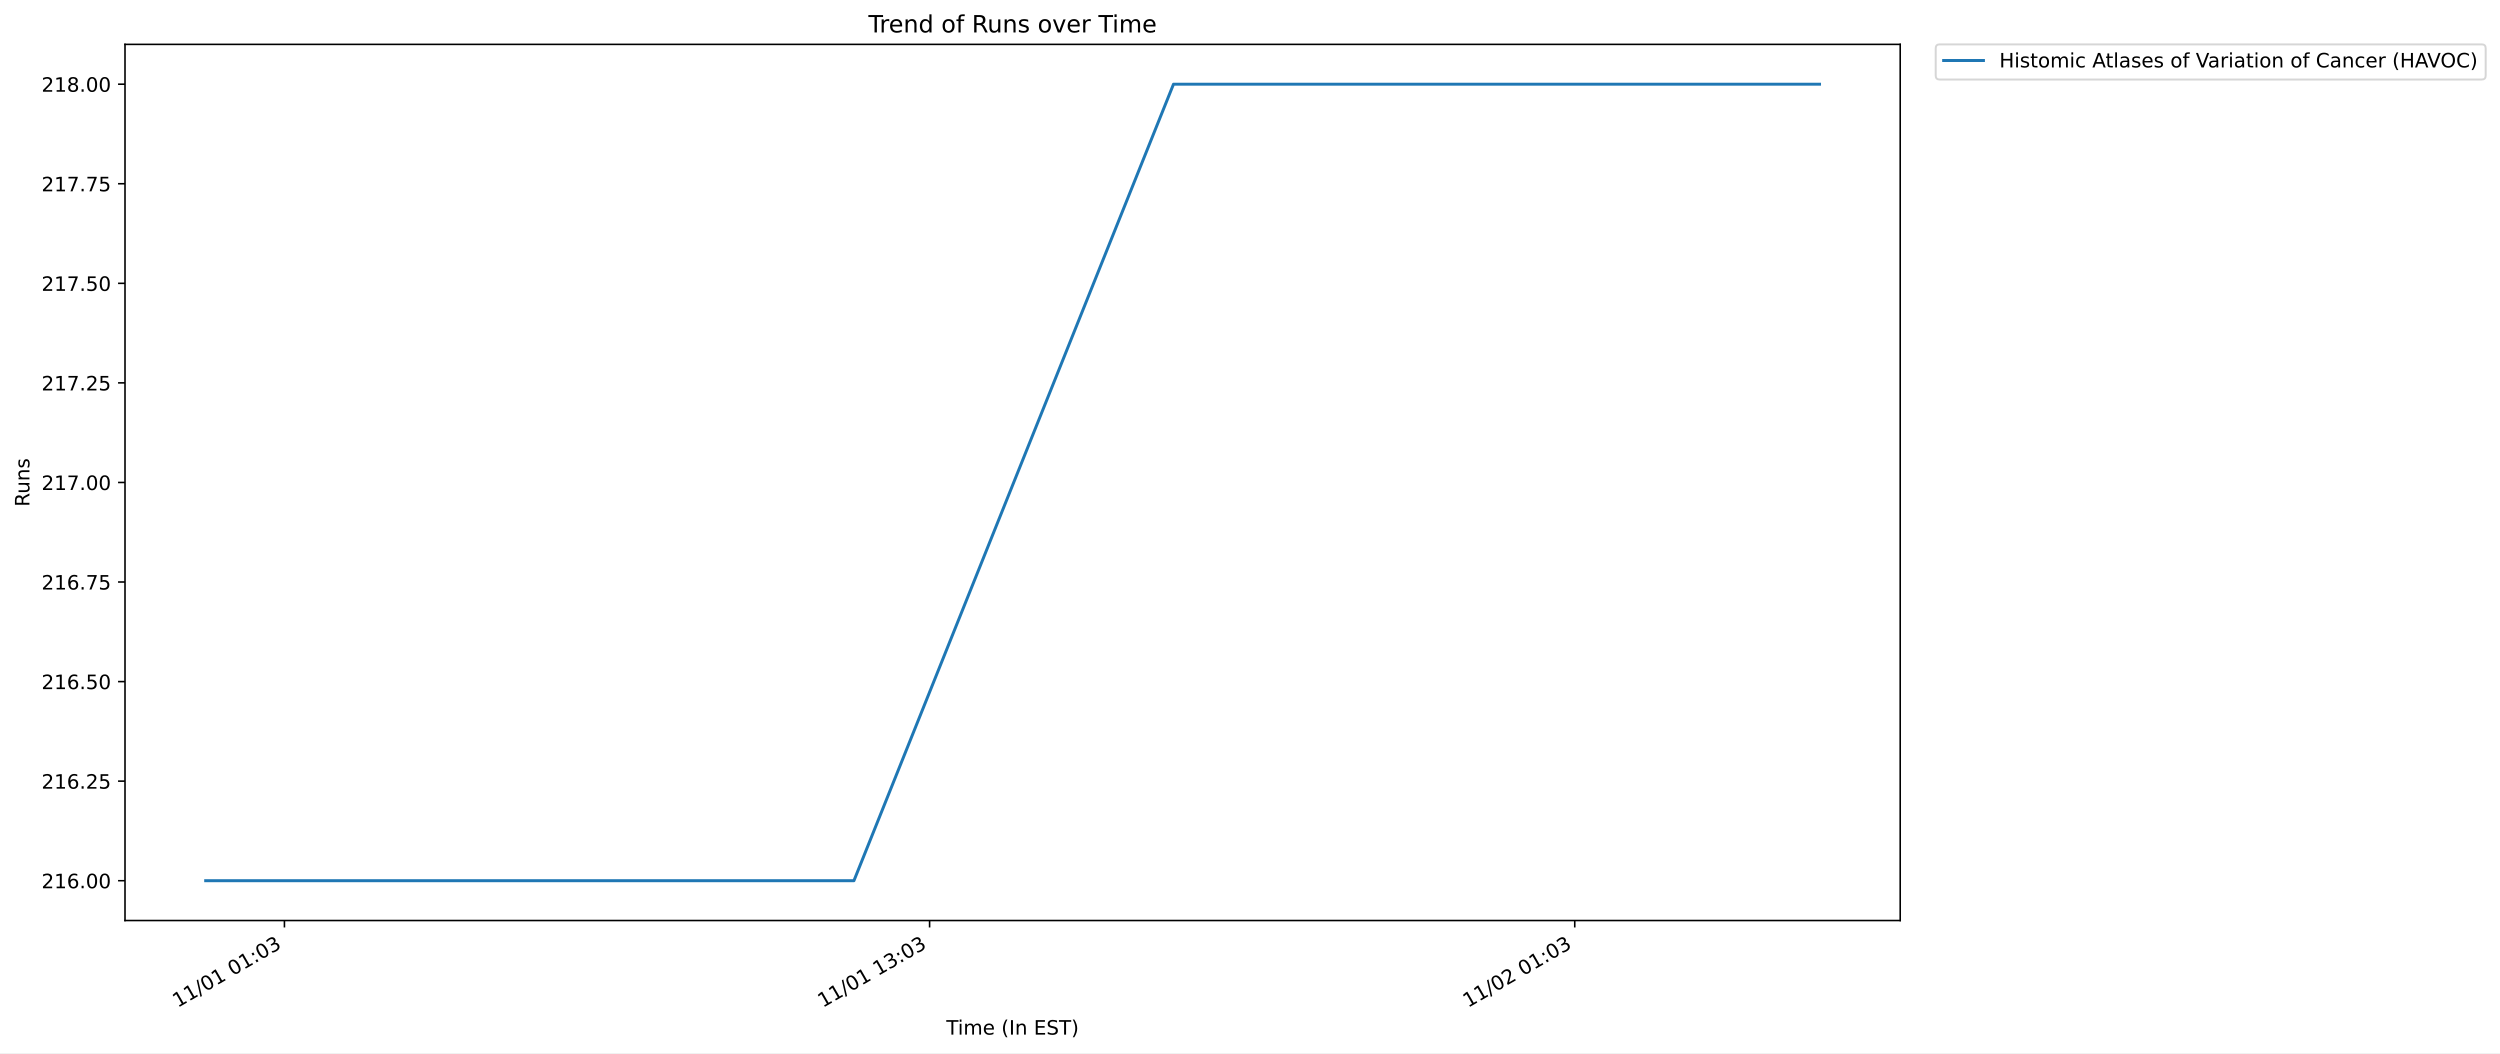
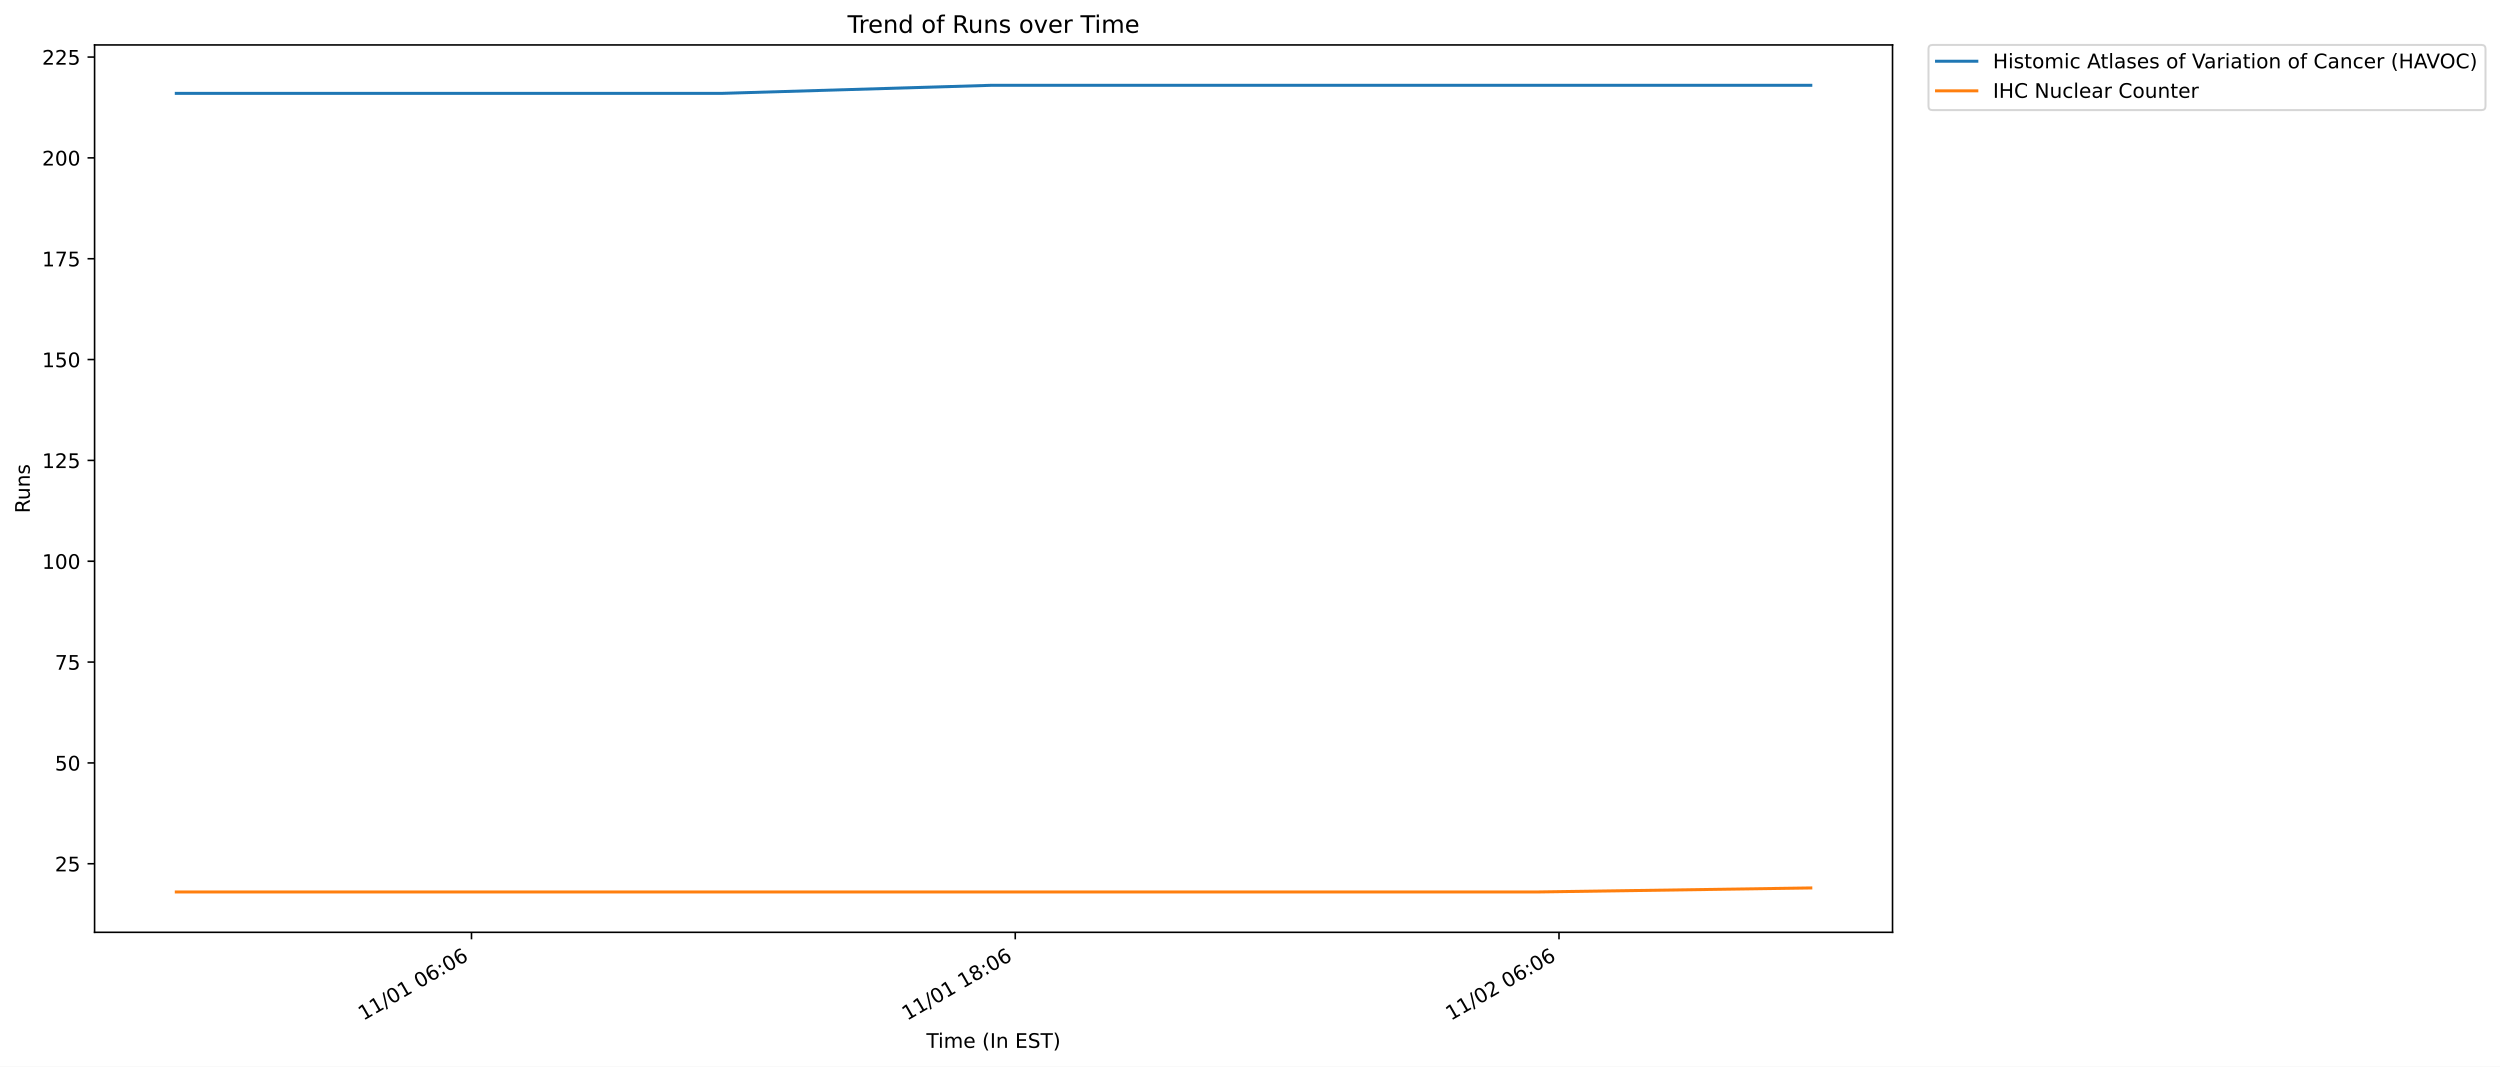
- <svg xmlns="http://www.w3.org/2000/svg" xmlns:xlink="http://www.w3.org/1999/xlink" width="1257.323pt" height="529.626pt" viewBox="0 0 1257.323 529.626" version="1.1">
+ <svg xmlns="http://www.w3.org/2000/svg" xmlns:xlink="http://www.w3.org/1999/xlink" width="1241.42pt" height="529.626pt" viewBox="0 0 1241.42 529.626" version="1.1">
  <defs>
    <style type="text/css">*{stroke-linejoin: round; stroke-linecap: butt}</style>
  </defs>
  <g id="figure_1">
    <g id="patch_1">
-       <path d="M 0 529.626  L 1257.323 529.626  L 1257.323 0  L 0 0  z " style="fill: #ffffff" />
+       <path d="M 0 529.626  L 1241.42 529.626  L 1241.42 0  L 0 0  z " style="fill: #ffffff" />
    </g>
    <g id="axes_1">
      <g id="patch_2">
-         <path d="M 62.869 462.958  L 955.669 462.958  L 955.669 22.318  L 62.869 22.318  z " style="fill: #ffffff" />
+         <path d="M 46.966 462.958  L 939.766 462.958  L 939.766 22.318  L 46.966 22.318  z " style="fill: #ffffff" />
      </g>
      <g id="matplotlib.axis_1">
        <g id="xtick_1">
          <g id="line2d_1">
            <defs>
-               <path id="mad53c67634" d="M 0 0  L 0 3.5  " style="stroke: #000000; stroke-width: 0.8" />
-             </defs>
-             <g>
-               <use xlink:href="#mad53c67634" x="143.05" y="462.958" style="stroke: #000000; stroke-width: 0.8" />
+               <path id="md9286d0a69" d="M 0 0  L 0 3.5  " style="stroke: #000000; stroke-width: 0.8" />
+             </defs>
+             <g>
+               <use xlink:href="#md9286d0a69" x="234.13" y="462.958" style="stroke: #000000; stroke-width: 0.8" />
            </g>
          </g>
          <g id="text_1">
-             <g transform="translate(89.34223 506.9464) rotate(-30) scale(0.1 -0.1)">
+             <g transform="translate(180.4222 506.9464) rotate(-30) scale(0.1 -0.1)">
              <defs>
                <path id="DejaVuSans-31" d="M 794 531  L 1825 531  L 1825 4091  L 703 3866  L 703 4441  L 1819 4666  L 2450 4666  L 2450 531  L 3481 531  L 3481 0  L 794 0  L 794 531  z " transform="scale(0.015625)" />
                <path id="DejaVuSans-2f" d="M 1625 4666  L 2156 4666  L 531 -594  L 0 -594  L 1625 4666  z " transform="scale(0.015625)" />
                <path id="DejaVuSans-30" d="M 2034 4250  Q 1547 4250 1301 3770  Q 1056 3291 1056 2328  Q 1056 1369 1301 889  Q 1547 409 2034 409  Q 2525 409 2770 889  Q 3016 1369 3016 2328  Q 3016 3291 2770 3770  Q 2525 4250 2034 4250  z M 2034 4750  Q 2819 4750 3233 4129  Q 3647 3509 3647 2328  Q 3647 1150 3233 529  Q 2819 -91 2034 -91  Q 1250 -91 836 529  Q 422 1150 422 2328  Q 422 3509 836 4129  Q 1250 4750 2034 4750  z " transform="scale(0.015625)" />
                <path id="DejaVuSans-20" transform="scale(0.015625)" />
+                 <path id="DejaVuSans-36" d="M 2113 2584  Q 1688 2584 1439 2293  Q 1191 2003 1191 1497  Q 1191 994 1439 701  Q 1688 409 2113 409  Q 2538 409 2786 701  Q 3034 994 3034 1497  Q 3034 2003 2786 2293  Q 2538 2584 2113 2584  z M 3366 4563  L 3366 3988  Q 3128 4100 2886 4159  Q 2644 4219 2406 4219  Q 1781 4219 1451 3797  Q 1122 3375 1075 2522  Q 1259 2794 1537 2939  Q 1816 3084 2150 3084  Q 2853 3084 3261 2657  Q 3669 2231 3669 1497  Q 3669 778 3244 343  Q 2819 -91 2113 -91  Q 1303 -91 875 529  Q 447 1150 447 2328  Q 447 3434 972 4092  Q 1497 4750 2381 4750  Q 2619 4750 2861 4703  Q 3103 4656 3366 4563  z " transform="scale(0.015625)" />
                <path id="DejaVuSans-3a" d="M 750 794  L 1409 794  L 1409 0  L 750 0  L 750 794  z M 750 3309  L 1409 3309  L 1409 2516  L 750 2516  L 750 3309  z " transform="scale(0.015625)" />
-                 <path id="DejaVuSans-33" d="M 2597 2516  Q 3050 2419 3304 2112  Q 3559 1806 3559 1356  Q 3559 666 3084 287  Q 2609 -91 1734 -91  Q 1441 -91 1130 -33  Q 819 25 488 141  L 488 750  Q 750 597 1062 519  Q 1375 441 1716 441  Q 2309 441 2620 675  Q 2931 909 2931 1356  Q 2931 1769 2642 2001  Q 2353 2234 1838 2234  L 1294 2234  L 1294 2753  L 1863 2753  Q 2328 2753 2575 2939  Q 2822 3125 2822 3475  Q 2822 3834 2567 4026  Q 2313 4219 1838 4219  Q 1578 4219 1281 4162  Q 984 4106 628 3988  L 628 4550  Q 988 4650 1302 4700  Q 1616 4750 1894 4750  Q 2613 4750 3031 4423  Q 3450 4097 3450 3541  Q 3450 3153 3228 2886  Q 3006 2619 2597 2516  z " transform="scale(0.015625)" />
              </defs>
              <use xlink:href="#DejaVuSans-31" />
              <use xlink:href="#DejaVuSans-31" x="63.623" />
              <use xlink:href="#DejaVuSans-2f" x="127.246" />
              <use xlink:href="#DejaVuSans-30" x="160.938" />
              <use xlink:href="#DejaVuSans-31" x="224.561" />
              <use xlink:href="#DejaVuSans-20" x="288.184" />
              <use xlink:href="#DejaVuSans-30" x="319.971" />
-               <use xlink:href="#DejaVuSans-31" x="383.594" />
+               <use xlink:href="#DejaVuSans-36" x="383.594" />
              <use xlink:href="#DejaVuSans-3a" x="447.217" />
              <use xlink:href="#DejaVuSans-30" x="480.908" />
-               <use xlink:href="#DejaVuSans-33" x="544.531" />
+               <use xlink:href="#DejaVuSans-36" x="544.531" />
            </g>
          </g>
        </g>
        <g id="xtick_2">
          <g id="line2d_2">
            <g>
-               <use xlink:href="#mad53c67634" x="467.517" y="462.958" style="stroke: #000000; stroke-width: 0.8" />
+               <use xlink:href="#md9286d0a69" x="504.14" y="462.958" style="stroke: #000000; stroke-width: 0.8" />
            </g>
          </g>
          <g id="text_2">
-             <g transform="translate(413.8096 506.9464) rotate(-30) scale(0.1 -0.1)">
+             <g transform="translate(450.4325 506.9464) rotate(-30) scale(0.1 -0.1)">
+               <defs>
+                 <path id="DejaVuSans-38" d="M 2034 2216  Q 1584 2216 1326 1975  Q 1069 1734 1069 1313  Q 1069 891 1326 650  Q 1584 409 2034 409  Q 2484 409 2743 651  Q 3003 894 3003 1313  Q 3003 1734 2745 1975  Q 2488 2216 2034 2216  z M 1403 2484  Q 997 2584 770 2862  Q 544 3141 544 3541  Q 544 4100 942 4425  Q 1341 4750 2034 4750  Q 2731 4750 3128 4425  Q 3525 4100 3525 3541  Q 3525 3141 3298 2862  Q 3072 2584 2669 2484  Q 3125 2378 3379 2068  Q 3634 1759 3634 1313  Q 3634 634 3220 271  Q 2806 -91 2034 -91  Q 1263 -91 848 271  Q 434 634 434 1313  Q 434 1759 690 2068  Q 947 2378 1403 2484  z M 1172 3481  Q 1172 3119 1398 2916  Q 1625 2713 2034 2713  Q 2441 2713 2670 2916  Q 2900 3119 2900 3481  Q 2900 3844 2670 4047  Q 2441 4250 2034 4250  Q 1625 4250 1398 4047  Q 1172 3844 1172 3481  z " transform="scale(0.015625)" />
+               </defs>
              <use xlink:href="#DejaVuSans-31" />
              <use xlink:href="#DejaVuSans-31" x="63.623" />
              <use xlink:href="#DejaVuSans-2f" x="127.246" />
              <use xlink:href="#DejaVuSans-30" x="160.938" />
              <use xlink:href="#DejaVuSans-31" x="224.561" />
              <use xlink:href="#DejaVuSans-20" x="288.184" />
              <use xlink:href="#DejaVuSans-31" x="319.971" />
-               <use xlink:href="#DejaVuSans-33" x="383.594" />
+               <use xlink:href="#DejaVuSans-38" x="383.594" />
              <use xlink:href="#DejaVuSans-3a" x="447.217" />
              <use xlink:href="#DejaVuSans-30" x="480.908" />
-               <use xlink:href="#DejaVuSans-33" x="544.531" />
+               <use xlink:href="#DejaVuSans-36" x="544.531" />
            </g>
          </g>
        </g>
        <g id="xtick_3">
          <g id="line2d_3">
            <g>
-               <use xlink:href="#mad53c67634" x="791.985" y="462.958" style="stroke: #000000; stroke-width: 0.8" />
+               <use xlink:href="#md9286d0a69" x="774.15" y="462.958" style="stroke: #000000; stroke-width: 0.8" />
            </g>
          </g>
          <g id="text_3">
-             <g transform="translate(738.2769 506.9464) rotate(-30) scale(0.1 -0.1)">
+             <g transform="translate(720.4427 506.9464) rotate(-30) scale(0.1 -0.1)">
              <defs>
                <path id="DejaVuSans-32" d="M 1228 531  L 3431 531  L 3431 0  L 469 0  L 469 531  Q 828 903 1448 1529  Q 2069 2156 2228 2338  Q 2531 2678 2651 2914  Q 2772 3150 2772 3378  Q 2772 3750 2511 3984  Q 2250 4219 1831 4219  Q 1534 4219 1204 4116  Q 875 4013 500 3803  L 500 4441  Q 881 4594 1212 4672  Q 1544 4750 1819 4750  Q 2544 4750 2975 4387  Q 3406 4025 3406 3419  Q 3406 3131 3298 2873  Q 3191 2616 2906 2266  Q 2828 2175 2409 1742  Q 1991 1309 1228 531  z " transform="scale(0.015625)" />
              </defs>
              <use xlink:href="#DejaVuSans-31" />
              <use xlink:href="#DejaVuSans-31" x="63.623" />
              <use xlink:href="#DejaVuSans-2f" x="127.246" />
              <use xlink:href="#DejaVuSans-30" x="160.938" />
              <use xlink:href="#DejaVuSans-32" x="224.561" />
              <use xlink:href="#DejaVuSans-20" x="288.184" />
              <use xlink:href="#DejaVuSans-30" x="319.971" />
-               <use xlink:href="#DejaVuSans-31" x="383.594" />
+               <use xlink:href="#DejaVuSans-36" x="383.594" />
              <use xlink:href="#DejaVuSans-3a" x="447.217" />
              <use xlink:href="#DejaVuSans-30" x="480.908" />
-               <use xlink:href="#DejaVuSans-33" x="544.531" />
+               <use xlink:href="#DejaVuSans-36" x="544.531" />
            </g>
          </g>
        </g>
        <g id="text_4">
-           <g transform="translate(475.9242 520.3459) scale(0.1 -0.1)">
+           <g transform="translate(460.0211 520.3459) scale(0.1 -0.1)">
            <defs>
              <path id="DejaVuSans-54" d="M -19 4666  L 3928 4666  L 3928 4134  L 2272 4134  L 2272 0  L 1638 0  L 1638 4134  L -19 4134  L -19 4666  z " transform="scale(0.015625)" />
              <path id="DejaVuSans-69" d="M 603 3500  L 1178 3500  L 1178 0  L 603 0  L 603 3500  z M 603 4863  L 1178 4863  L 1178 4134  L 603 4134  L 603 4863  z " transform="scale(0.015625)" />
              <path id="DejaVuSans-6d" d="M 3328 2828  Q 3544 3216 3844 3400  Q 4144 3584 4550 3584  Q 5097 3584 5394 3201  Q 5691 2819 5691 2113  L 5691 0  L 5113 0  L 5113 2094  Q 5113 2597 4934 2840  Q 4756 3084 4391 3084  Q 3944 3084 3684 2787  Q 3425 2491 3425 1978  L 3425 0  L 2847 0  L 2847 2094  Q 2847 2600 2669 2842  Q 2491 3084 2119 3084  Q 1678 3084 1418 2786  Q 1159 2488 1159 1978  L 1159 0  L 581 0  L 581 3500  L 1159 3500  L 1159 2956  Q 1356 3278 1631 3431  Q 1906 3584 2284 3584  Q 2666 3584 2933 3390  Q 3200 3197 3328 2828  z " transform="scale(0.015625)" />
              <path id="DejaVuSans-65" d="M 3597 1894  L 3597 1613  L 953 1613  Q 991 1019 1311 708  Q 1631 397 2203 397  Q 2534 397 2845 478  Q 3156 559 3463 722  L 3463 178  Q 3153 47 2828 -22  Q 2503 -91 2169 -91  Q 1331 -91 842 396  Q 353 884 353 1716  Q 353 2575 817 3079  Q 1281 3584 2069 3584  Q 2775 3584 3186 3129  Q 3597 2675 3597 1894  z M 3022 2063  Q 3016 2534 2758 2815  Q 2500 3097 2075 3097  Q 1594 3097 1305 2825  Q 1016 2553 972 2059  L 3022 2063  z " transform="scale(0.015625)" />
              <path id="DejaVuSans-28" d="M 1984 4856  Q 1566 4138 1362 3434  Q 1159 2731 1159 2009  Q 1159 1288 1364 580  Q 1569 -128 1984 -844  L 1484 -844  Q 1016 -109 783 600  Q 550 1309 550 2009  Q 550 2706 781 3412  Q 1013 4119 1484 4856  L 1984 4856  z " transform="scale(0.015625)" />
              <path id="DejaVuSans-49" d="M 628 4666  L 1259 4666  L 1259 0  L 628 0  L 628 4666  z " transform="scale(0.015625)" />
              <path id="DejaVuSans-6e" d="M 3513 2113  L 3513 0  L 2938 0  L 2938 2094  Q 2938 2591 2744 2837  Q 2550 3084 2163 3084  Q 1697 3084 1428 2787  Q 1159 2491 1159 1978  L 1159 0  L 581 0  L 581 3500  L 1159 3500  L 1159 2956  Q 1366 3272 1645 3428  Q 1925 3584 2291 3584  Q 2894 3584 3203 3211  Q 3513 2838 3513 2113  z " transform="scale(0.015625)" />
              <path id="DejaVuSans-45" d="M 628 4666  L 3578 4666  L 3578 4134  L 1259 4134  L 1259 2753  L 3481 2753  L 3481 2222  L 1259 2222  L 1259 531  L 3634 531  L 3634 0  L 628 0  L 628 4666  z " transform="scale(0.015625)" />
              <path id="DejaVuSans-53" d="M 3425 4513  L 3425 3897  Q 3066 4069 2747 4153  Q 2428 4238 2131 4238  Q 1616 4238 1336 4038  Q 1056 3838 1056 3469  Q 1056 3159 1242 3001  Q 1428 2844 1947 2747  L 2328 2669  Q 3034 2534 3370 2195  Q 3706 1856 3706 1288  Q 3706 609 3251 259  Q 2797 -91 1919 -91  Q 1588 -91 1214 -16  Q 841 59 441 206  L 441 856  Q 825 641 1194 531  Q 1563 422 1919 422  Q 2459 422 2753 634  Q 3047 847 3047 1241  Q 3047 1584 2836 1778  Q 2625 1972 2144 2069  L 1759 2144  Q 1053 2284 737 2584  Q 422 2884 422 3419  Q 422 4038 858 4394  Q 1294 4750 2059 4750  Q 2388 4750 2728 4690  Q 3069 4631 3425 4513  z " transform="scale(0.015625)" />
              <path id="DejaVuSans-29" d="M 513 4856  L 1013 4856  Q 1481 4119 1714 3412  Q 1947 2706 1947 2009  Q 1947 1309 1714 600  Q 1481 -109 1013 -844  L 513 -844  Q 928 -128 1133 580  Q 1338 1288 1338 2009  Q 1338 2731 1133 3434  Q 928 4138 513 4856  z " transform="scale(0.015625)" />
            </defs>
            <use xlink:href="#DejaVuSans-54" />
            <use xlink:href="#DejaVuSans-69" x="57.959" />
            <use xlink:href="#DejaVuSans-6d" x="85.742" />
            <use xlink:href="#DejaVuSans-65" x="183.154" />
            <use xlink:href="#DejaVuSans-20" x="244.678" />
            <use xlink:href="#DejaVuSans-28" x="276.465" />
            <use xlink:href="#DejaVuSans-49" x="315.479" />
            <use xlink:href="#DejaVuSans-6e" x="344.971" />
            <use xlink:href="#DejaVuSans-20" x="408.35" />
            <use xlink:href="#DejaVuSans-45" x="440.137" />
            <use xlink:href="#DejaVuSans-53" x="503.32" />
            <use xlink:href="#DejaVuSans-54" x="566.797" />
            <use xlink:href="#DejaVuSans-29" x="627.881" />
          </g>
        </g>
      </g>
      <g id="matplotlib.axis_2">
        <g id="ytick_1">
          <g id="line2d_4">
            <defs>
-               <path id="md80f1f862e" d="M 0 0  L -3.5 0  " style="stroke: #000000; stroke-width: 0.8" />
-             </defs>
-             <g>
-               <use xlink:href="#md80f1f862e" x="62.869" y="442.929" style="stroke: #000000; stroke-width: 0.8" />
+               <path id="m2d31343705" d="M 0 0  L -3.5 0  " style="stroke: #000000; stroke-width: 0.8" />
+             </defs>
+             <g>
+               <use xlink:href="#m2d31343705" x="46.966" y="428.909" style="stroke: #000000; stroke-width: 0.8" />
            </g>
          </g>
          <g id="text_5">
-             <g transform="translate(20.87813 446.7283) scale(0.1 -0.1)">
-               <defs>
-                 <path id="DejaVuSans-36" d="M 2113 2584  Q 1688 2584 1439 2293  Q 1191 2003 1191 1497  Q 1191 994 1439 701  Q 1688 409 2113 409  Q 2538 409 2786 701  Q 3034 994 3034 1497  Q 3034 2003 2786 2293  Q 2538 2584 2113 2584  z M 3366 4563  L 3366 3988  Q 3128 4100 2886 4159  Q 2644 4219 2406 4219  Q 1781 4219 1451 3797  Q 1122 3375 1075 2522  Q 1259 2794 1537 2939  Q 1816 3084 2150 3084  Q 2853 3084 3261 2657  Q 3669 2231 3669 1497  Q 3669 778 3244 343  Q 2819 -91 2113 -91  Q 1303 -91 875 529  Q 447 1150 447 2328  Q 447 3434 972 4092  Q 1497 4750 2381 4750  Q 2619 4750 2861 4703  Q 3103 4656 3366 4563  z " transform="scale(0.015625)" />
-                 <path id="DejaVuSans-2e" d="M 684 794  L 1344 794  L 1344 0  L 684 0  L 684 794  z " transform="scale(0.015625)" />
-               </defs>
-               <use xlink:href="#DejaVuSans-32" />
-               <use xlink:href="#DejaVuSans-31" x="63.623" />
-               <use xlink:href="#DejaVuSans-36" x="127.246" />
-               <use xlink:href="#DejaVuSans-2e" x="190.869" />
-               <use xlink:href="#DejaVuSans-30" x="222.656" />
-               <use xlink:href="#DejaVuSans-30" x="286.279" />
-             </g>
-           </g>
-         </g>
-         <g id="ytick_2">
-           <g id="line2d_5">
-             <g>
-               <use xlink:href="#md80f1f862e" x="62.869" y="392.856" style="stroke: #000000; stroke-width: 0.8" />
-             </g>
-           </g>
-           <g id="text_6">
-             <g transform="translate(20.87813 396.6555) scale(0.1 -0.1)">
+             <g transform="translate(27.24063 432.7079) scale(0.1 -0.1)">
              <defs>
                <path id="DejaVuSans-35" d="M 691 4666  L 3169 4666  L 3169 4134  L 1269 4134  L 1269 2991  Q 1406 3038 1543 3061  Q 1681 3084 1819 3084  Q 2600 3084 3056 2656  Q 3513 2228 3513 1497  Q 3513 744 3044 326  Q 2575 -91 1722 -91  Q 1428 -91 1123 -41  Q 819 9 494 109  L 494 744  Q 775 591 1075 516  Q 1375 441 1709 441  Q 2250 441 2565 725  Q 2881 1009 2881 1497  Q 2881 1984 2565 2268  Q 2250 2553 1709 2553  Q 1456 2553 1204 2497  Q 953 2441 691 2322  L 691 4666  z " transform="scale(0.015625)" />
              </defs>
              <use xlink:href="#DejaVuSans-32" />
-               <use xlink:href="#DejaVuSans-31" x="63.623" />
-               <use xlink:href="#DejaVuSans-36" x="127.246" />
-               <use xlink:href="#DejaVuSans-2e" x="190.869" />
-               <use xlink:href="#DejaVuSans-32" x="222.656" />
-               <use xlink:href="#DejaVuSans-35" x="286.279" />
+               <use xlink:href="#DejaVuSans-35" x="63.623" />
+             </g>
+           </g>
+         </g>
+         <g id="ytick_2">
+           <g id="line2d_5">
+             <g>
+               <use xlink:href="#m2d31343705" x="46.966" y="378.836" style="stroke: #000000; stroke-width: 0.8" />
+             </g>
+           </g>
+           <g id="text_6">
+             <g transform="translate(27.24063 382.6352) scale(0.1 -0.1)">
+               <use xlink:href="#DejaVuSans-35" />
+               <use xlink:href="#DejaVuSans-30" x="63.623" />
            </g>
          </g>
        </g>
        <g id="ytick_3">
          <g id="line2d_6">
            <g>
-               <use xlink:href="#md80f1f862e" x="62.869" y="342.784" style="stroke: #000000; stroke-width: 0.8" />
+               <use xlink:href="#m2d31343705" x="46.966" y="328.763" style="stroke: #000000; stroke-width: 0.8" />
            </g>
          </g>
          <g id="text_7">
-             <g transform="translate(20.87813 346.5828) scale(0.1 -0.1)">
-               <use xlink:href="#DejaVuSans-32" />
-               <use xlink:href="#DejaVuSans-31" x="63.623" />
-               <use xlink:href="#DejaVuSans-36" x="127.246" />
-               <use xlink:href="#DejaVuSans-2e" x="190.869" />
-               <use xlink:href="#DejaVuSans-35" x="222.656" />
-               <use xlink:href="#DejaVuSans-30" x="286.279" />
-             </g>
-           </g>
-         </g>
-         <g id="ytick_4">
-           <g id="line2d_7">
-             <g>
-               <use xlink:href="#md80f1f862e" x="62.869" y="292.711" style="stroke: #000000; stroke-width: 0.8" />
-             </g>
-           </g>
-           <g id="text_8">
-             <g transform="translate(20.87813 296.5101) scale(0.1 -0.1)">
+             <g transform="translate(27.24063 332.5624) scale(0.1 -0.1)">
              <defs>
                <path id="DejaVuSans-37" d="M 525 4666  L 3525 4666  L 3525 4397  L 1831 0  L 1172 0  L 2766 4134  L 525 4134  L 525 4666  z " transform="scale(0.015625)" />
              </defs>
-               <use xlink:href="#DejaVuSans-32" />
-               <use xlink:href="#DejaVuSans-31" x="63.623" />
-               <use xlink:href="#DejaVuSans-36" x="127.246" />
-               <use xlink:href="#DejaVuSans-2e" x="190.869" />
-               <use xlink:href="#DejaVuSans-37" x="222.656" />
-               <use xlink:href="#DejaVuSans-35" x="286.279" />
+               <use xlink:href="#DejaVuSans-37" />
+               <use xlink:href="#DejaVuSans-35" x="63.623" />
+             </g>
+           </g>
+         </g>
+         <g id="ytick_4">
+           <g id="line2d_7">
+             <g>
+               <use xlink:href="#m2d31343705" x="46.966" y="278.69" style="stroke: #000000; stroke-width: 0.8" />
+             </g>
+           </g>
+           <g id="text_8">
+             <g transform="translate(20.87813 282.4897) scale(0.1 -0.1)">
+               <use xlink:href="#DejaVuSans-31" />
+               <use xlink:href="#DejaVuSans-30" x="63.623" />
+               <use xlink:href="#DejaVuSans-30" x="127.246" />
            </g>
          </g>
        </g>
        <g id="ytick_5">
          <g id="line2d_8">
            <g>
-               <use xlink:href="#md80f1f862e" x="62.869" y="242.638" style="stroke: #000000; stroke-width: 0.8" />
+               <use xlink:href="#m2d31343705" x="46.966" y="228.618" style="stroke: #000000; stroke-width: 0.8" />
            </g>
          </g>
          <g id="text_9">
-             <g transform="translate(20.87813 246.4373) scale(0.1 -0.1)">
-               <use xlink:href="#DejaVuSans-32" />
-               <use xlink:href="#DejaVuSans-31" x="63.623" />
-               <use xlink:href="#DejaVuSans-37" x="127.246" />
-               <use xlink:href="#DejaVuSans-2e" x="190.869" />
-               <use xlink:href="#DejaVuSans-30" x="222.656" />
-               <use xlink:href="#DejaVuSans-30" x="286.279" />
+             <g transform="translate(20.87813 232.417) scale(0.1 -0.1)">
+               <use xlink:href="#DejaVuSans-31" />
+               <use xlink:href="#DejaVuSans-32" x="63.623" />
+               <use xlink:href="#DejaVuSans-35" x="127.246" />
            </g>
          </g>
        </g>
        <g id="ytick_6">
          <g id="line2d_9">
            <g>
-               <use xlink:href="#md80f1f862e" x="62.869" y="192.565" style="stroke: #000000; stroke-width: 0.8" />
+               <use xlink:href="#m2d31343705" x="46.966" y="178.545" style="stroke: #000000; stroke-width: 0.8" />
            </g>
          </g>
          <g id="text_10">
-             <g transform="translate(20.87813 196.3646) scale(0.1 -0.1)">
-               <use xlink:href="#DejaVuSans-32" />
-               <use xlink:href="#DejaVuSans-31" x="63.623" />
-               <use xlink:href="#DejaVuSans-37" x="127.246" />
-               <use xlink:href="#DejaVuSans-2e" x="190.869" />
-               <use xlink:href="#DejaVuSans-32" x="222.656" />
-               <use xlink:href="#DejaVuSans-35" x="286.279" />
+             <g transform="translate(20.87813 182.3443) scale(0.1 -0.1)">
+               <use xlink:href="#DejaVuSans-31" />
+               <use xlink:href="#DejaVuSans-35" x="63.623" />
+               <use xlink:href="#DejaVuSans-30" x="127.246" />
            </g>
          </g>
        </g>
        <g id="ytick_7">
          <g id="line2d_10">
            <g>
-               <use xlink:href="#md80f1f862e" x="62.869" y="142.493" style="stroke: #000000; stroke-width: 0.8" />
+               <use xlink:href="#m2d31343705" x="46.966" y="128.472" style="stroke: #000000; stroke-width: 0.8" />
            </g>
          </g>
          <g id="text_11">
-             <g transform="translate(20.87813 146.2919) scale(0.1 -0.1)">
-               <use xlink:href="#DejaVuSans-32" />
-               <use xlink:href="#DejaVuSans-31" x="63.623" />
-               <use xlink:href="#DejaVuSans-37" x="127.246" />
-               <use xlink:href="#DejaVuSans-2e" x="190.869" />
-               <use xlink:href="#DejaVuSans-35" x="222.656" />
-               <use xlink:href="#DejaVuSans-30" x="286.279" />
+             <g transform="translate(20.87813 132.2715) scale(0.1 -0.1)">
+               <use xlink:href="#DejaVuSans-31" />
+               <use xlink:href="#DejaVuSans-37" x="63.623" />
+               <use xlink:href="#DejaVuSans-35" x="127.246" />
            </g>
          </g>
        </g>
        <g id="ytick_8">
          <g id="line2d_11">
            <g>
-               <use xlink:href="#md80f1f862e" x="62.869" y="92.42" style="stroke: #000000; stroke-width: 0.8" />
+               <use xlink:href="#m2d31343705" x="46.966" y="78.4" style="stroke: #000000; stroke-width: 0.8" />
            </g>
          </g>
          <g id="text_12">
-             <g transform="translate(20.87813 96.21916) scale(0.1 -0.1)">
+             <g transform="translate(20.87813 82.1988) scale(0.1 -0.1)">
              <use xlink:href="#DejaVuSans-32" />
-               <use xlink:href="#DejaVuSans-31" x="63.623" />
-               <use xlink:href="#DejaVuSans-37" x="127.246" />
-               <use xlink:href="#DejaVuSans-2e" x="190.869" />
-               <use xlink:href="#DejaVuSans-37" x="222.656" />
-               <use xlink:href="#DejaVuSans-35" x="286.279" />
+               <use xlink:href="#DejaVuSans-30" x="63.623" />
+               <use xlink:href="#DejaVuSans-30" x="127.246" />
            </g>
          </g>
        </g>
        <g id="ytick_9">
          <g id="line2d_12">
            <g>
-               <use xlink:href="#md80f1f862e" x="62.869" y="42.347" style="stroke: #000000; stroke-width: 0.8" />
+               <use xlink:href="#m2d31343705" x="46.966" y="28.327" style="stroke: #000000; stroke-width: 0.8" />
            </g>
          </g>
          <g id="text_13">
-             <g transform="translate(20.87813 46.14643) scale(0.1 -0.1)">
-               <defs>
-                 <path id="DejaVuSans-38" d="M 2034 2216  Q 1584 2216 1326 1975  Q 1069 1734 1069 1313  Q 1069 891 1326 650  Q 1584 409 2034 409  Q 2484 409 2743 651  Q 3003 894 3003 1313  Q 3003 1734 2745 1975  Q 2488 2216 2034 2216  z M 1403 2484  Q 997 2584 770 2862  Q 544 3141 544 3541  Q 544 4100 942 4425  Q 1341 4750 2034 4750  Q 2731 4750 3128 4425  Q 3525 4100 3525 3541  Q 3525 3141 3298 2862  Q 3072 2584 2669 2484  Q 3125 2378 3379 2068  Q 3634 1759 3634 1313  Q 3634 634 3220 271  Q 2806 -91 2034 -91  Q 1263 -91 848 271  Q 434 634 434 1313  Q 434 1759 690 2068  Q 947 2378 1403 2484  z M 1172 3481  Q 1172 3119 1398 2916  Q 1625 2713 2034 2713  Q 2441 2713 2670 2916  Q 2900 3119 2900 3481  Q 2900 3844 2670 4047  Q 2441 4250 2034 4250  Q 1625 4250 1398 4047  Q 1172 3844 1172 3481  z " transform="scale(0.015625)" />
-               </defs>
+             <g transform="translate(20.87813 32.12607) scale(0.1 -0.1)">
              <use xlink:href="#DejaVuSans-32" />
-               <use xlink:href="#DejaVuSans-31" x="63.623" />
-               <use xlink:href="#DejaVuSans-38" x="127.246" />
-               <use xlink:href="#DejaVuSans-2e" x="190.869" />
-               <use xlink:href="#DejaVuSans-30" x="222.656" />
-               <use xlink:href="#DejaVuSans-30" x="286.279" />
+               <use xlink:href="#DejaVuSans-32" x="63.623" />
+               <use xlink:href="#DejaVuSans-35" x="127.246" />
            </g>
          </g>
        </g>
        <g id="text_14">
          <g transform="translate(14.79844 254.8295) rotate(-90) scale(0.1 -0.1)">
            <defs>
              <path id="DejaVuSans-52" d="M 2841 2188  Q 3044 2119 3236 1894  Q 3428 1669 3622 1275  L 4263 0  L 3584 0  L 2988 1197  Q 2756 1666 2539 1819  Q 2322 1972 1947 1972  L 1259 1972  L 1259 0  L 628 0  L 628 4666  L 2053 4666  Q 2853 4666 3247 4331  Q 3641 3997 3641 3322  Q 3641 2881 3436 2590  Q 3231 2300 2841 2188  z M 1259 4147  L 1259 2491  L 2053 2491  Q 2509 2491 2742 2702  Q 2975 2913 2975 3322  Q 2975 3731 2742 3939  Q 2509 4147 2053 4147  L 1259 4147  z " transform="scale(0.015625)" />
              <path id="DejaVuSans-75" d="M 544 1381  L 544 3500  L 1119 3500  L 1119 1403  Q 1119 906 1312 657  Q 1506 409 1894 409  Q 2359 409 2629 706  Q 2900 1003 2900 1516  L 2900 3500  L 3475 3500  L 3475 0  L 2900 0  L 2900 538  Q 2691 219 2414 64  Q 2138 -91 1772 -91  Q 1169 -91 856 284  Q 544 659 544 1381  z M 1991 3584  L 1991 3584  z " transform="scale(0.015625)" />
              <path id="DejaVuSans-73" d="M 2834 3397  L 2834 2853  Q 2591 2978 2328 3040  Q 2066 3103 1784 3103  Q 1356 3103 1142 2972  Q 928 2841 928 2578  Q 928 2378 1081 2264  Q 1234 2150 1697 2047  L 1894 2003  Q 2506 1872 2764 1633  Q 3022 1394 3022 966  Q 3022 478 2636 193  Q 2250 -91 1575 -91  Q 1294 -91 989 -36  Q 684 19 347 128  L 347 722  Q 666 556 975 473  Q 1284 391 1588 391  Q 1994 391 2212 530  Q 2431 669 2431 922  Q 2431 1156 2273 1281  Q 2116 1406 1581 1522  L 1381 1569  Q 847 1681 609 1914  Q 372 2147 372 2553  Q 372 3047 722 3315  Q 1072 3584 1716 3584  Q 2034 3584 2315 3537  Q 2597 3491 2834 3397  z " transform="scale(0.015625)" />
            </defs>
            <use xlink:href="#DejaVuSans-52" />
            <use xlink:href="#DejaVuSans-75" x="64.982" />
            <use xlink:href="#DejaVuSans-6e" x="128.361" />
            <use xlink:href="#DejaVuSans-73" x="191.74" />
          </g>
        </g>
      </g>
      <g id="line2d_13">
-         <path d="M 103.451 442.929  L 265.855 442.929  L 429.463 442.929  L 590.185 42.347  L 752.36 42.347  L 915.087 42.347  " clip-path="url(#p9133be1312)" style="fill: none; stroke: #1f77b4; stroke-width: 1.5; stroke-linecap: square" />
+         <path d="M 87.547 46.353  L 222.695 46.353  L 358.844 46.353  L 492.591 42.347  L 627.547 42.347  L 762.962 42.347  L 899.184 42.347  " clip-path="url(#p07cc0407e8)" style="fill: none; stroke: #1f77b4; stroke-width: 1.5; stroke-linecap: square" />
+       </g>
+       <g id="line2d_14">
+         <path d="M 87.547 442.929  L 222.695 442.929  L 358.844 442.929  L 492.591 442.929  L 627.547 442.929  L 762.962 442.929  L 899.184 440.926  " clip-path="url(#p07cc0407e8)" style="fill: none; stroke: #ff7f0e; stroke-width: 1.5; stroke-linecap: square" />
      </g>
      <g id="patch_3">
-         <path d="M 62.869 462.958  L 62.869 22.318  " style="fill: none; stroke: #000000; stroke-width: 0.8; stroke-linejoin: miter; stroke-linecap: square" />
+         <path d="M 46.966 462.958  L 46.966 22.318  " style="fill: none; stroke: #000000; stroke-width: 0.8; stroke-linejoin: miter; stroke-linecap: square" />
      </g>
      <g id="patch_4">
-         <path d="M 955.669 462.958  L 955.669 22.318  " style="fill: none; stroke: #000000; stroke-width: 0.8; stroke-linejoin: miter; stroke-linecap: square" />
+         <path d="M 939.766 462.958  L 939.766 22.318  " style="fill: none; stroke: #000000; stroke-width: 0.8; stroke-linejoin: miter; stroke-linecap: square" />
      </g>
      <g id="patch_5">
-         <path d="M 62.869 462.958  L 955.669 462.958  " style="fill: none; stroke: #000000; stroke-width: 0.8; stroke-linejoin: miter; stroke-linecap: square" />
+         <path d="M 46.966 462.958  L 939.766 462.958  " style="fill: none; stroke: #000000; stroke-width: 0.8; stroke-linejoin: miter; stroke-linecap: square" />
      </g>
      <g id="patch_6">
-         <path d="M 62.869 22.318  L 955.669 22.318  " style="fill: none; stroke: #000000; stroke-width: 0.8; stroke-linejoin: miter; stroke-linecap: square" />
+         <path d="M 46.966 22.318  L 939.766 22.318  " style="fill: none; stroke: #000000; stroke-width: 0.8; stroke-linejoin: miter; stroke-linecap: square" />
      </g>
      <g id="text_15">
-         <g transform="translate(436.7522 16.31812) scale(0.12 -0.12)">
+         <g transform="translate(420.8491 16.31812) scale(0.12 -0.12)">
          <defs>
            <path id="DejaVuSans-72" d="M 2631 2963  Q 2534 3019 2420 3045  Q 2306 3072 2169 3072  Q 1681 3072 1420 2755  Q 1159 2438 1159 1844  L 1159 0  L 581 0  L 581 3500  L 1159 3500  L 1159 2956  Q 1341 3275 1631 3429  Q 1922 3584 2338 3584  Q 2397 3584 2469 3576  Q 2541 3569 2628 3553  L 2631 2963  z " transform="scale(0.015625)" />
            <path id="DejaVuSans-64" d="M 2906 2969  L 2906 4863  L 3481 4863  L 3481 0  L 2906 0  L 2906 525  Q 2725 213 2448 61  Q 2172 -91 1784 -91  Q 1150 -91 751 415  Q 353 922 353 1747  Q 353 2572 751 3078  Q 1150 3584 1784 3584  Q 2172 3584 2448 3432  Q 2725 3281 2906 2969  z M 947 1747  Q 947 1113 1208 752  Q 1469 391 1925 391  Q 2381 391 2643 752  Q 2906 1113 2906 1747  Q 2906 2381 2643 2742  Q 2381 3103 1925 3103  Q 1469 3103 1208 2742  Q 947 2381 947 1747  z " transform="scale(0.015625)" />
            <path id="DejaVuSans-6f" d="M 1959 3097  Q 1497 3097 1228 2736  Q 959 2375 959 1747  Q 959 1119 1226 758  Q 1494 397 1959 397  Q 2419 397 2687 759  Q 2956 1122 2956 1747  Q 2956 2369 2687 2733  Q 2419 3097 1959 3097  z M 1959 3584  Q 2709 3584 3137 3096  Q 3566 2609 3566 1747  Q 3566 888 3137 398  Q 2709 -91 1959 -91  Q 1206 -91 779 398  Q 353 888 353 1747  Q 353 2609 779 3096  Q 1206 3584 1959 3584  z " transform="scale(0.015625)" />
            <path id="DejaVuSans-66" d="M 2375 4863  L 2375 4384  L 1825 4384  Q 1516 4384 1395 4259  Q 1275 4134 1275 3809  L 1275 3500  L 2222 3500  L 2222 3053  L 1275 3053  L 1275 0  L 697 0  L 697 3053  L 147 3053  L 147 3500  L 697 3500  L 697 3744  Q 697 4328 969 4595  Q 1241 4863 1831 4863  L 2375 4863  z " transform="scale(0.015625)" />
            <path id="DejaVuSans-76" d="M 191 3500  L 800 3500  L 1894 563  L 2988 3500  L 3597 3500  L 2284 0  L 1503 0  L 191 3500  z " transform="scale(0.015625)" />
          </defs>
          <use xlink:href="#DejaVuSans-54" />
          <use xlink:href="#DejaVuSans-72" x="46.334" />
          <use xlink:href="#DejaVuSans-65" x="85.197" />
          <use xlink:href="#DejaVuSans-6e" x="146.721" />
          <use xlink:href="#DejaVuSans-64" x="210.1" />
          <use xlink:href="#DejaVuSans-20" x="273.576" />
          <use xlink:href="#DejaVuSans-6f" x="305.363" />
          <use xlink:href="#DejaVuSans-66" x="366.545" />
          <use xlink:href="#DejaVuSans-20" x="401.75" />
          <use xlink:href="#DejaVuSans-52" x="433.537" />
          <use xlink:href="#DejaVuSans-75" x="498.52" />
          <use xlink:href="#DejaVuSans-6e" x="561.898" />
          <use xlink:href="#DejaVuSans-73" x="625.277" />
          <use xlink:href="#DejaVuSans-20" x="677.377" />
          <use xlink:href="#DejaVuSans-6f" x="709.164" />
          <use xlink:href="#DejaVuSans-76" x="770.346" />
          <use xlink:href="#DejaVuSans-65" x="829.525" />
          <use xlink:href="#DejaVuSans-72" x="891.049" />
          <use xlink:href="#DejaVuSans-20" x="932.162" />
          <use xlink:href="#DejaVuSans-54" x="963.949" />
          <use xlink:href="#DejaVuSans-69" x="1021.908" />
          <use xlink:href="#DejaVuSans-6d" x="1049.691" />
          <use xlink:href="#DejaVuSans-65" x="1147.104" />
        </g>
      </g>
      <g id="legend_1">
        <g id="patch_7">
-           <path d="M 975.525 39.996  L 1248.123 39.996  Q 1250.123 39.996 1250.123 37.996  L 1250.123 24.318  Q 1250.123 22.318 1248.123 22.318  L 975.525 22.318  Q 973.525 22.318 973.525 24.318  L 973.525 37.996  Q 973.525 39.996 975.525 39.996  z " style="fill: #ffffff; opacity: 0.8; stroke: #cccccc; stroke-linejoin: miter" />
-         </g>
-         <g id="line2d_14">
-           <path d="M 977.525 30.417  L 987.525 30.417  L 997.525 30.417  " style="fill: none; stroke: #1f77b4; stroke-width: 1.5; stroke-linecap: square" />
+           <path d="M 959.622 54.674  L 1232.22 54.674  Q 1234.22 54.674 1234.22 52.674  L 1234.22 24.318  Q 1234.22 22.318 1232.22 22.318  L 959.622 22.318  Q 957.622 22.318 957.622 24.318  L 957.622 52.674  Q 957.622 54.674 959.622 54.674  z " style="fill: #ffffff; opacity: 0.8; stroke: #cccccc; stroke-linejoin: miter" />
+         </g>
+         <g id="line2d_15">
+           <path d="M 961.622 30.417  L 971.622 30.417  L 981.622 30.417  " style="fill: none; stroke: #1f77b4; stroke-width: 1.5; stroke-linecap: square" />
        </g>
        <g id="text_16">
-           <g transform="translate(1005.525 33.91656) scale(0.1 -0.1)">
+           <g transform="translate(989.6216 33.91656) scale(0.1 -0.1)">
            <defs>
              <path id="DejaVuSans-48" d="M 628 4666  L 1259 4666  L 1259 2753  L 3553 2753  L 3553 4666  L 4184 4666  L 4184 0  L 3553 0  L 3553 2222  L 1259 2222  L 1259 0  L 628 0  L 628 4666  z " transform="scale(0.015625)" />
              <path id="DejaVuSans-74" d="M 1172 4494  L 1172 3500  L 2356 3500  L 2356 3053  L 1172 3053  L 1172 1153  Q 1172 725 1289 603  Q 1406 481 1766 481  L 2356 481  L 2356 0  L 1766 0  Q 1100 0 847 248  Q 594 497 594 1153  L 594 3053  L 172 3053  L 172 3500  L 594 3500  L 594 4494  L 1172 4494  z " transform="scale(0.015625)" />
              <path id="DejaVuSans-63" d="M 3122 3366  L 3122 2828  Q 2878 2963 2633 3030  Q 2388 3097 2138 3097  Q 1578 3097 1268 2742  Q 959 2388 959 1747  Q 959 1106 1268 751  Q 1578 397 2138 397  Q 2388 397 2633 464  Q 2878 531 3122 666  L 3122 134  Q 2881 22 2623 -34  Q 2366 -91 2075 -91  Q 1284 -91 818 406  Q 353 903 353 1747  Q 353 2603 823 3093  Q 1294 3584 2113 3584  Q 2378 3584 2631 3529  Q 2884 3475 3122 3366  z " transform="scale(0.015625)" />
              <path id="DejaVuSans-41" d="M 2188 4044  L 1331 1722  L 3047 1722  L 2188 4044  z M 1831 4666  L 2547 4666  L 4325 0  L 3669 0  L 3244 1197  L 1141 1197  L 716 0  L 50 0  L 1831 4666  z " transform="scale(0.015625)" />
              <path id="DejaVuSans-6c" d="M 603 4863  L 1178 4863  L 1178 0  L 603 0  L 603 4863  z " transform="scale(0.015625)" />
              <path id="DejaVuSans-61" d="M 2194 1759  Q 1497 1759 1228 1600  Q 959 1441 959 1056  Q 959 750 1161 570  Q 1363 391 1709 391  Q 2188 391 2477 730  Q 2766 1069 2766 1631  L 2766 1759  L 2194 1759  z M 3341 1997  L 3341 0  L 2766 0  L 2766 531  Q 2569 213 2275 61  Q 1981 -91 1556 -91  Q 1019 -91 701 211  Q 384 513 384 1019  Q 384 1609 779 1909  Q 1175 2209 1959 2209  L 2766 2209  L 2766 2266  Q 2766 2663 2505 2880  Q 2244 3097 1772 3097  Q 1472 3097 1187 3025  Q 903 2953 641 2809  L 641 3341  Q 956 3463 1253 3523  Q 1550 3584 1831 3584  Q 2591 3584 2966 3190  Q 3341 2797 3341 1997  z " transform="scale(0.015625)" />
              <path id="DejaVuSans-56" d="M 1831 0  L 50 4666  L 709 4666  L 2188 738  L 3669 4666  L 4325 4666  L 2547 0  L 1831 0  z " transform="scale(0.015625)" />
              <path id="DejaVuSans-43" d="M 4122 4306  L 4122 3641  Q 3803 3938 3442 4084  Q 3081 4231 2675 4231  Q 1875 4231 1450 3742  Q 1025 3253 1025 2328  Q 1025 1406 1450 917  Q 1875 428 2675 428  Q 3081 428 3442 575  Q 3803 722 4122 1019  L 4122 359  Q 3791 134 3420 21  Q 3050 -91 2638 -91  Q 1578 -91 968 557  Q 359 1206 359 2328  Q 359 3453 968 4101  Q 1578 4750 2638 4750  Q 3056 4750 3426 4639  Q 3797 4528 4122 4306  z " transform="scale(0.015625)" />
              <path id="DejaVuSans-4f" d="M 2522 4238  Q 1834 4238 1429 3725  Q 1025 3213 1025 2328  Q 1025 1447 1429 934  Q 1834 422 2522 422  Q 3209 422 3611 934  Q 4013 1447 4013 2328  Q 4013 3213 3611 3725  Q 3209 4238 2522 4238  z M 2522 4750  Q 3503 4750 4090 4092  Q 4678 3434 4678 2328  Q 4678 1225 4090 567  Q 3503 -91 2522 -91  Q 1538 -91 948 565  Q 359 1222 359 2328  Q 359 3434 948 4092  Q 1538 4750 2522 4750  z " transform="scale(0.015625)" />
            </defs>
            <use xlink:href="#DejaVuSans-48" />
            <use xlink:href="#DejaVuSans-69" x="75.195" />
            <use xlink:href="#DejaVuSans-73" x="102.979" />
            <use xlink:href="#DejaVuSans-74" x="155.078" />
            <use xlink:href="#DejaVuSans-6f" x="194.287" />
            <use xlink:href="#DejaVuSans-6d" x="255.469" />
            <use xlink:href="#DejaVuSans-69" x="352.881" />
            <use xlink:href="#DejaVuSans-63" x="380.664" />
            <use xlink:href="#DejaVuSans-20" x="435.645" />
            <use xlink:href="#DejaVuSans-41" x="467.432" />
            <use xlink:href="#DejaVuSans-74" x="534.09" />
            <use xlink:href="#DejaVuSans-6c" x="573.299" />
            <use xlink:href="#DejaVuSans-61" x="601.082" />
            <use xlink:href="#DejaVuSans-73" x="662.361" />
            <use xlink:href="#DejaVuSans-65" x="714.461" />
            <use xlink:href="#DejaVuSans-73" x="775.984" />
            <use xlink:href="#DejaVuSans-20" x="828.084" />
            <use xlink:href="#DejaVuSans-6f" x="859.871" />
            <use xlink:href="#DejaVuSans-66" x="921.053" />
            <use xlink:href="#DejaVuSans-20" x="956.258" />
            <use xlink:href="#DejaVuSans-56" x="988.045" />
            <use xlink:href="#DejaVuSans-61" x="1048.703" />
            <use xlink:href="#DejaVuSans-72" x="1109.982" />
            <use xlink:href="#DejaVuSans-69" x="1151.096" />
            <use xlink:href="#DejaVuSans-61" x="1178.879" />
            <use xlink:href="#DejaVuSans-74" x="1240.158" />
            <use xlink:href="#DejaVuSans-69" x="1279.367" />
            <use xlink:href="#DejaVuSans-6f" x="1307.15" />
            <use xlink:href="#DejaVuSans-6e" x="1368.332" />
            <use xlink:href="#DejaVuSans-20" x="1431.711" />
            <use xlink:href="#DejaVuSans-6f" x="1463.498" />
            <use xlink:href="#DejaVuSans-66" x="1524.68" />
            <use xlink:href="#DejaVuSans-20" x="1559.885" />
            <use xlink:href="#DejaVuSans-43" x="1591.672" />
            <use xlink:href="#DejaVuSans-61" x="1661.496" />
            <use xlink:href="#DejaVuSans-6e" x="1722.775" />
            <use xlink:href="#DejaVuSans-63" x="1786.154" />
            <use xlink:href="#DejaVuSans-65" x="1841.135" />
            <use xlink:href="#DejaVuSans-72" x="1902.658" />
            <use xlink:href="#DejaVuSans-20" x="1943.771" />
            <use xlink:href="#DejaVuSans-28" x="1975.559" />
            <use xlink:href="#DejaVuSans-48" x="2014.572" />
            <use xlink:href="#DejaVuSans-41" x="2089.768" />
            <use xlink:href="#DejaVuSans-56" x="2151.801" />
            <use xlink:href="#DejaVuSans-4f" x="2218.459" />
            <use xlink:href="#DejaVuSans-43" x="2297.17" />
            <use xlink:href="#DejaVuSans-29" x="2366.994" />
          </g>
        </g>
+         <g id="line2d_16">
+           <path d="M 961.622 45.095  L 971.622 45.095  L 981.622 45.095  " style="fill: none; stroke: #ff7f0e; stroke-width: 1.5; stroke-linecap: square" />
+         </g>
+         <g id="text_17">
+           <g transform="translate(989.6216 48.59469) scale(0.1 -0.1)">
+             <defs>
+               <path id="DejaVuSans-4e" d="M 628 4666  L 1478 4666  L 3547 763  L 3547 4666  L 4159 4666  L 4159 0  L 3309 0  L 1241 3903  L 1241 0  L 628 0  L 628 4666  z " transform="scale(0.015625)" />
+             </defs>
+             <use xlink:href="#DejaVuSans-49" />
+             <use xlink:href="#DejaVuSans-48" x="29.492" />
+             <use xlink:href="#DejaVuSans-43" x="104.688" />
+             <use xlink:href="#DejaVuSans-20" x="174.512" />
+             <use xlink:href="#DejaVuSans-4e" x="206.299" />
+             <use xlink:href="#DejaVuSans-75" x="281.104" />
+             <use xlink:href="#DejaVuSans-63" x="344.482" />
+             <use xlink:href="#DejaVuSans-6c" x="399.463" />
+             <use xlink:href="#DejaVuSans-65" x="427.246" />
+             <use xlink:href="#DejaVuSans-61" x="488.77" />
+             <use xlink:href="#DejaVuSans-72" x="550.049" />
+             <use xlink:href="#DejaVuSans-20" x="591.162" />
+             <use xlink:href="#DejaVuSans-43" x="622.949" />
+             <use xlink:href="#DejaVuSans-6f" x="692.773" />
+             <use xlink:href="#DejaVuSans-75" x="753.955" />
+             <use xlink:href="#DejaVuSans-6e" x="817.334" />
+             <use xlink:href="#DejaVuSans-74" x="880.713" />
+             <use xlink:href="#DejaVuSans-65" x="919.922" />
+             <use xlink:href="#DejaVuSans-72" x="981.445" />
+           </g>
+         </g>
      </g>
    </g>
  </g>
  <defs>
-     <clipPath id="p9133be1312">
-       <rect x="62.869" y="22.318" width="892.8" height="440.64" />
+     <clipPath id="p07cc0407e8">
+       <rect x="46.966" y="22.318" width="892.8" height="440.64" />
    </clipPath>
  </defs>
</svg>
